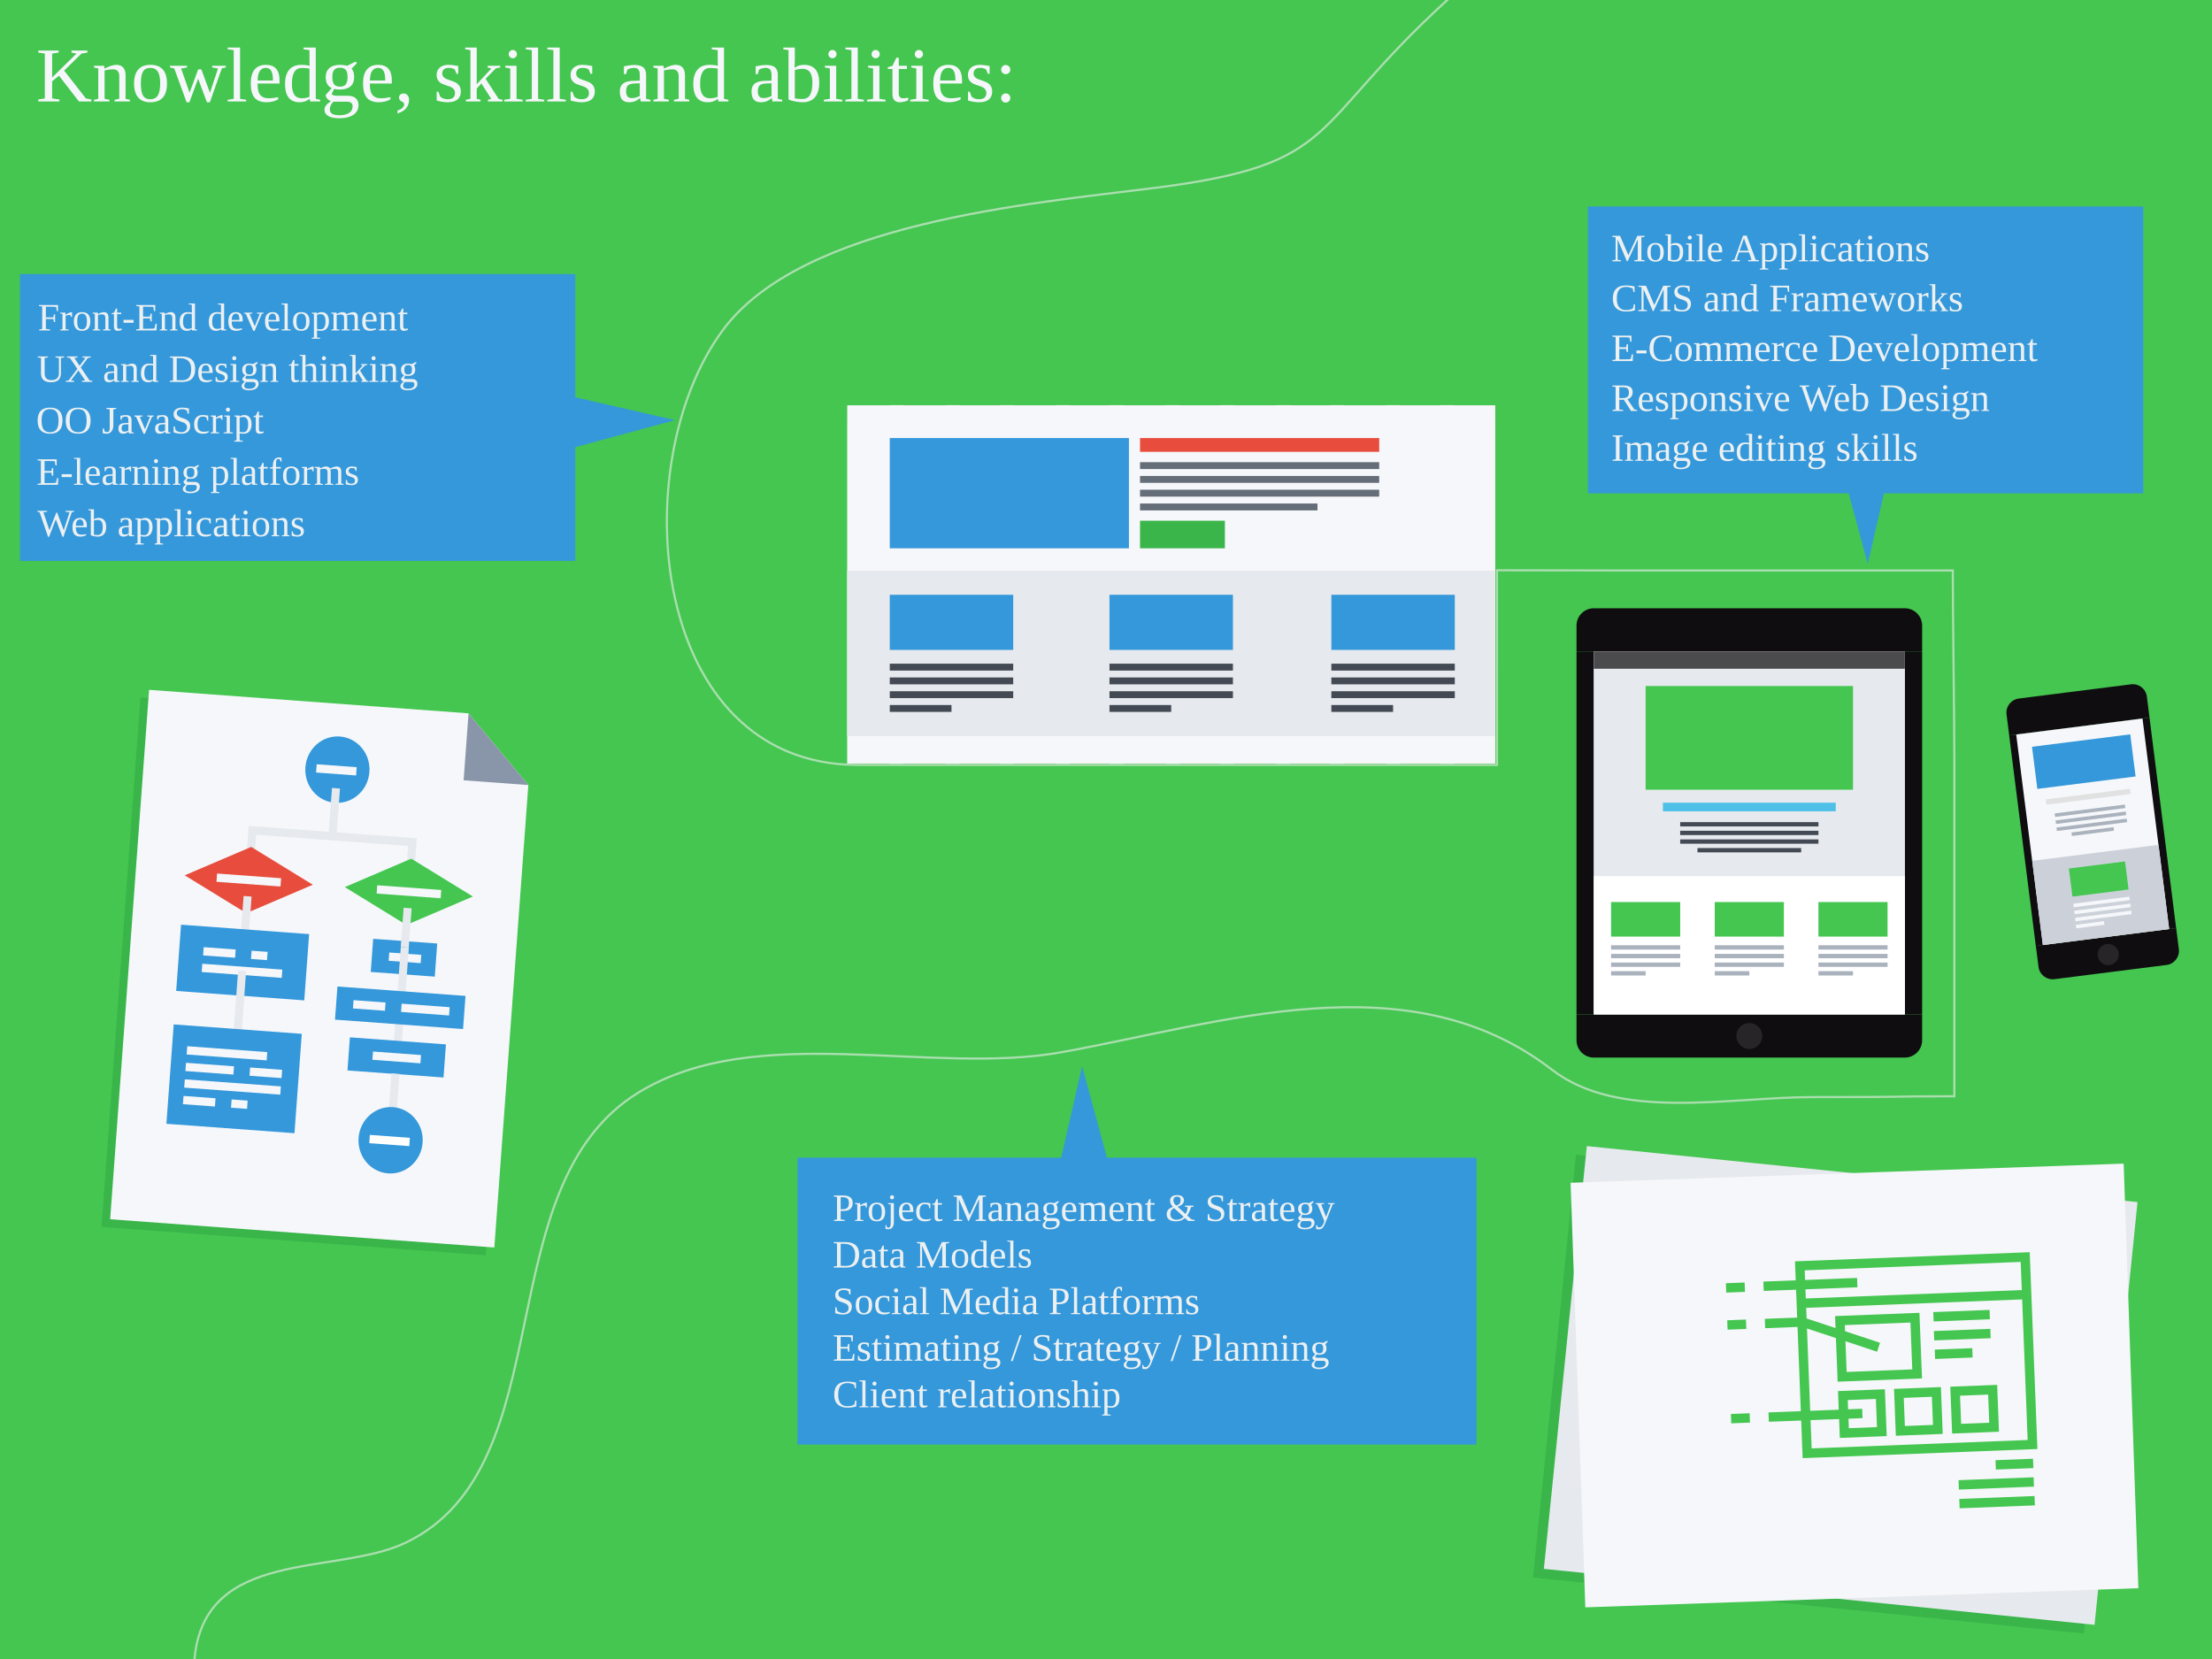
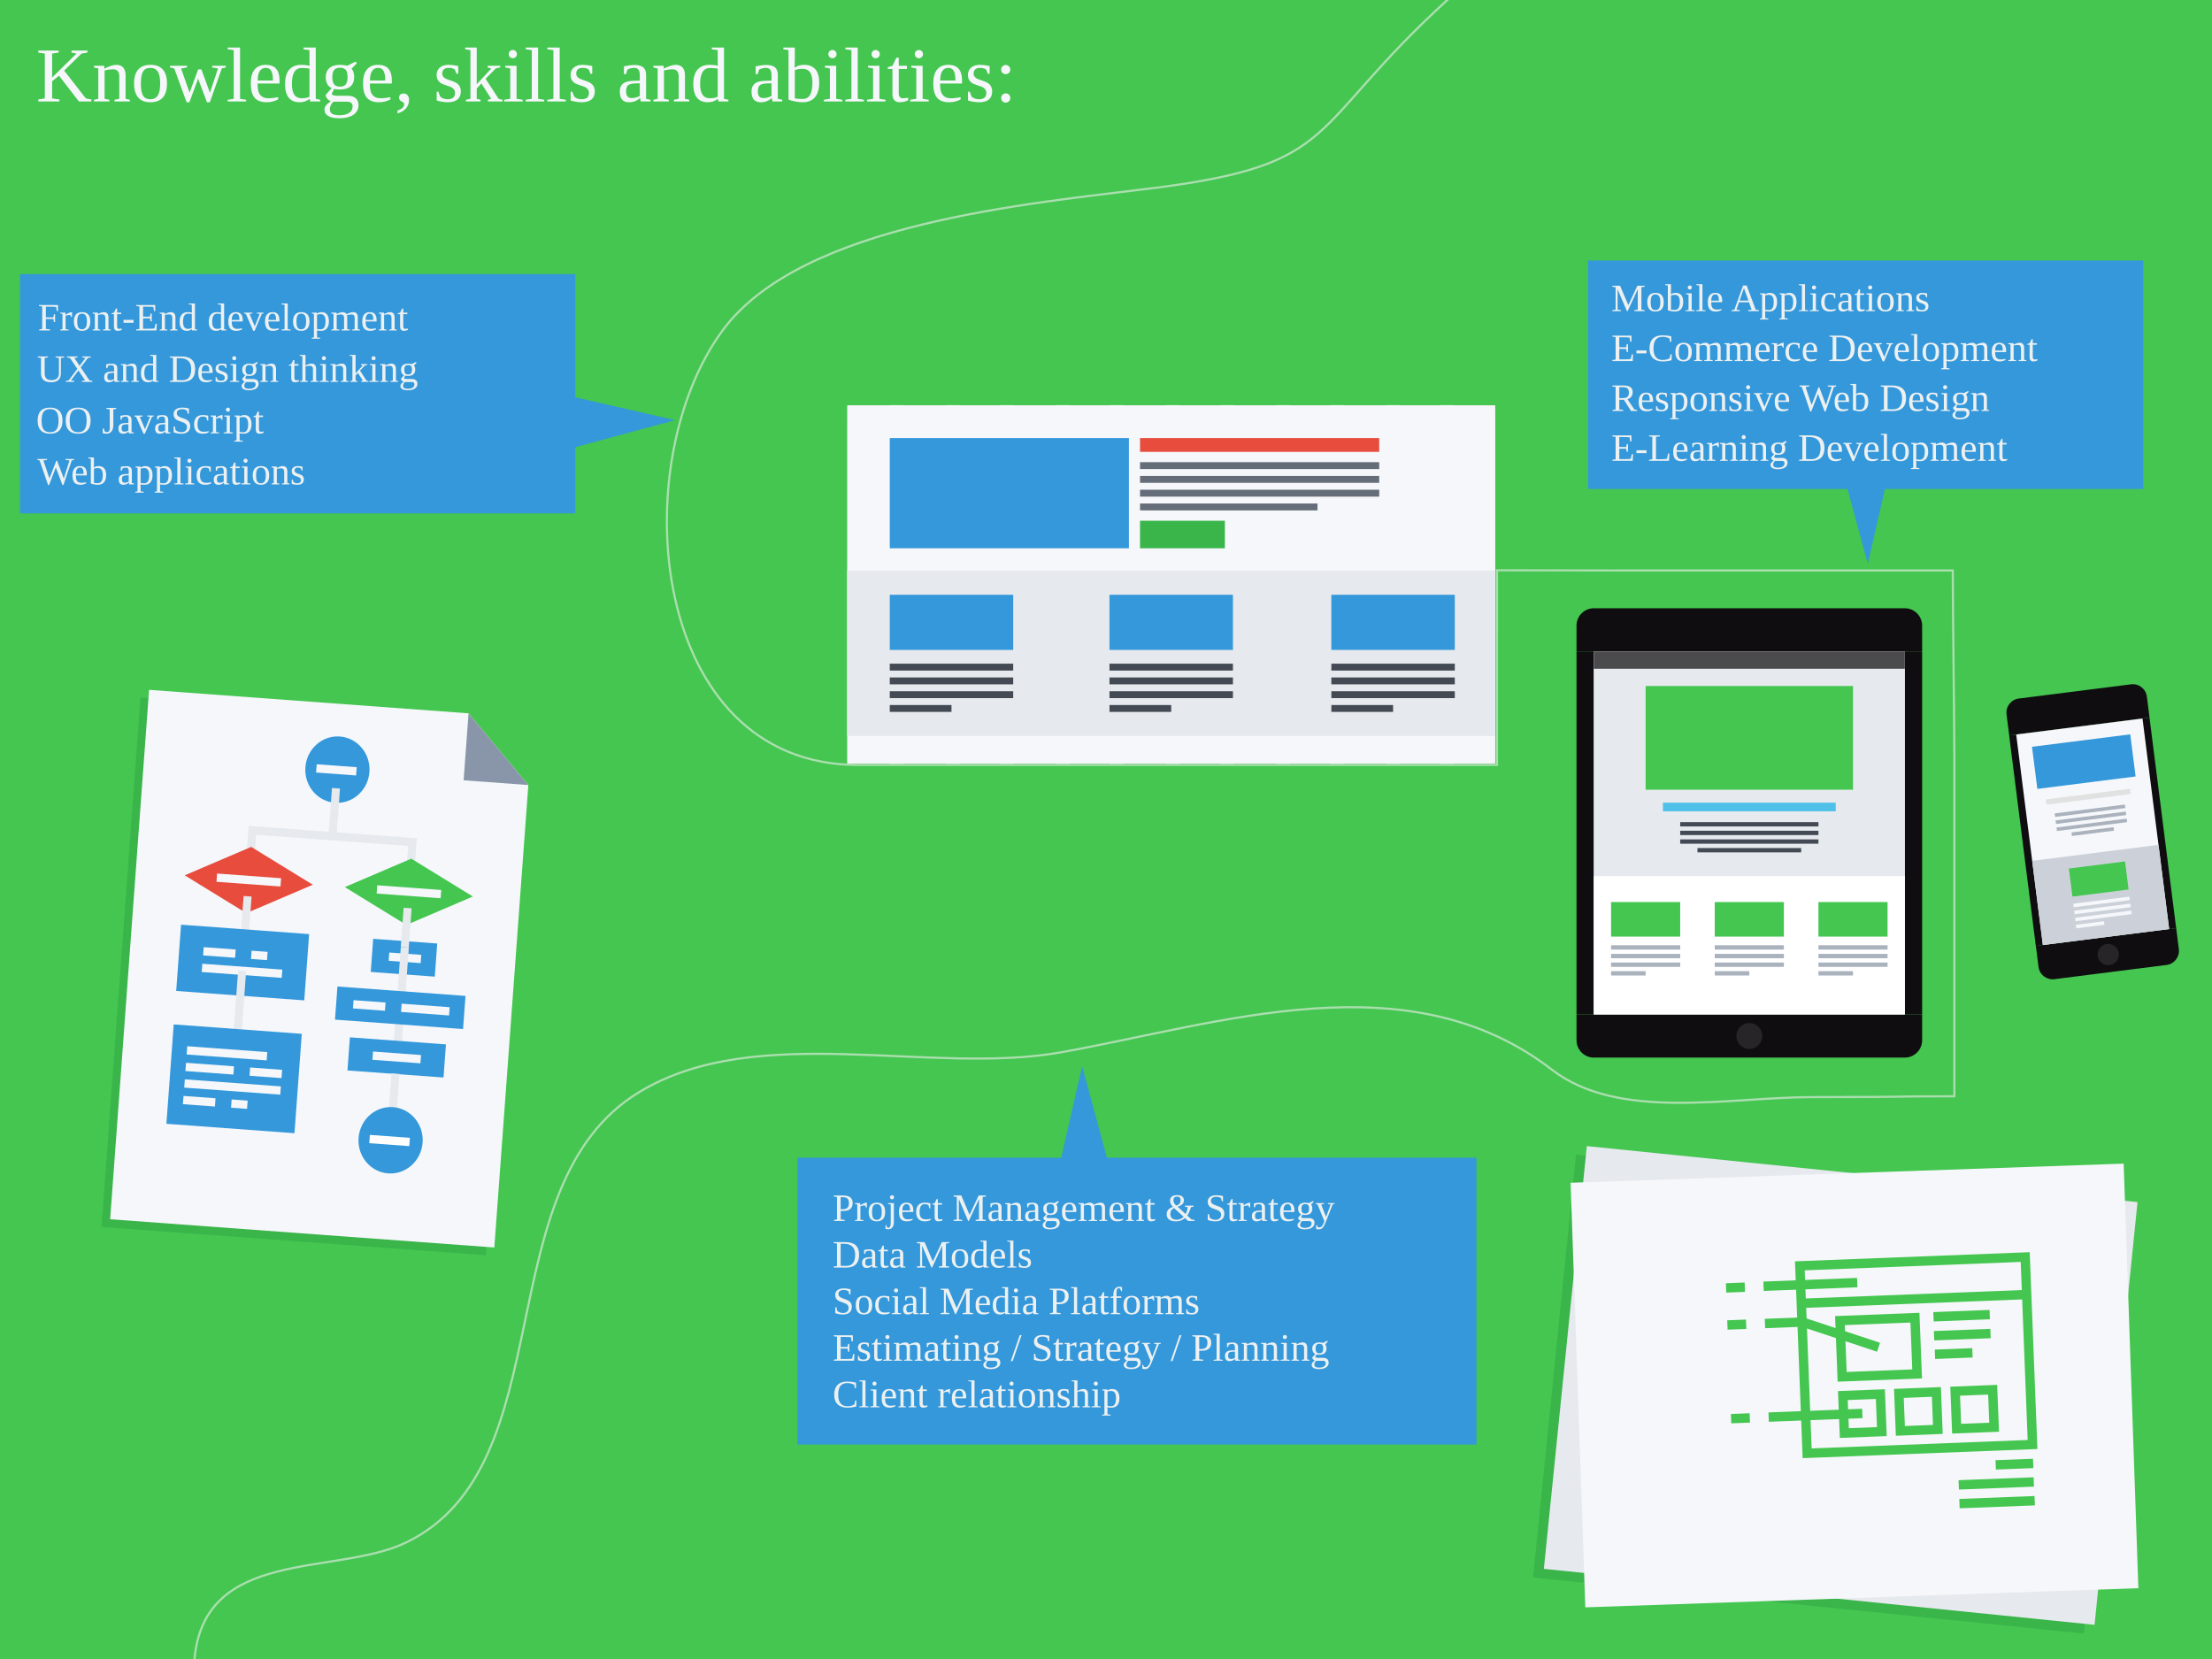
<svg xmlns="http://www.w3.org/2000/svg" version="1.1" id="svg2" x="0px" y="0px" width="1024px" height="768px" viewBox="0 0 1024 768" enable-background="new 0 0 1024 768" xml:space="preserve">
  <g id="bg2_1_">
    <rect x="-3863.5" y="-2291.136" fill="#44C650" width="8736.682" height="5395.95" />
  </g>
  <g id="objects">
    <g id="iphone">
      <path fill="#0F0D10" d="M942.459,437.872l1.232,9.742c0.45,3.569,3.743,6.126,7.315,5.677l51.967-6.58    c3.574-0.454,6.125-3.745,5.678-7.319l-1.233-9.74L942.459,437.872z" />
      <path fill="#0F0D10" d="M995.079,332.209l-1.233-9.744c-0.453-3.573-3.746-6.125-7.315-5.673l-51.972,6.58    c-3.569,0.453-6.125,3.746-5.672,7.318l1.232,9.745L995.079,332.209z" />
      <rect x="935.992" y="335.944" transform="matrix(0.9921 -0.1256 0.1256 0.9921 -40.6926 124.7245)" fill="#0F0D10" width="65.489" height="98.234" />
      <rect x="939.272" y="335.926" transform="matrix(0.9921 -0.1256 0.1256 0.9921 -40.6887 124.7176)" fill="#F5F7FA" width="58.938" height="98.236" />
      <circle fill="#272528" cx="975.967" cy="441.881" r="4.911" />
      <g id="s3">
        <rect id="s3-bg1" x="942.977" y="394.631" transform="matrix(0.9921 -0.1256 0.1256 0.9921 -44.3351 125.429)" fill="#CCD1D9" width="58.939" height="39.295" />
        <g>
          <rect id="i1" x="959.719" y="416.751" transform="matrix(0.9921 -0.1256 0.1256 0.9921 -44.7292 125.4446)" fill="#F5F7FA" width="26.197" height="1.636" />
          <rect id="i2" x="960.608" y="423.157" transform="matrix(0.9921 -0.1256 0.1256 0.9921 -45.5486 125.6823)" fill="#F5F7FA" width="26.197" height="1.639" />
          <rect id="i3" x="960.176" y="419.922" transform="matrix(0.9921 -0.1256 0.1256 0.9921 -45.1428 125.593)" fill="#F5F7FA" width="26.199" height="1.638" />
          <rect id="i4" x="961.014" y="427.251" transform="matrix(0.9921 -0.1257 0.1257 0.9921 -46.1384 125.0322)" fill="#F5F7FA" width="13.097" height="1.64" />
          <rect id="i5" x="958.438" y="400.408" transform="matrix(0.9921 -0.1256 0.1256 0.9921 -43.4081 125.2046)" fill="#44C650" width="26.196" height="13.097" />
        </g>
        <g>
          <rect id="i6" x="951.132" y="374.486" transform="matrix(0.9921 -0.1256 0.1256 0.9921 -39.4769 124.4926)" fill="#AAB2BD" width="32.749" height="1.636" />
          <rect id="i7" x="951.966" y="381.003" transform="matrix(0.9921 -0.1256 0.1256 0.9921 -40.289 124.6489)" fill="#AAB2BD" width="32.749" height="1.638" />
          <rect id="i8" x="951.544" y="377.74" transform="matrix(0.9921 -0.1256 0.1256 0.9921 -39.8807 124.5626)" fill="#AAB2BD" width="32.747" height="1.638" />
          <rect id="i9" x="958.943" y="384.182" transform="matrix(0.9921 -0.1256 0.1256 0.9921 -40.6716 124.6768)" fill="#AAB2BD" width="19.648" height="1.636" />
          <rect id="i10" x="941.713" y="342.736" transform="matrix(0.9921 -0.1256 0.1256 0.9921 -36.6444 123.9578)" fill="#3498DB" width="45.844" height="19.649" />
          <rect id="i11" x="947.036" y="367.581" transform="matrix(0.9921 -0.1256 0.1256 0.9921 -38.6674 124.3367)" fill="#E1E1E2" width="39.296" height="2.456" />
        </g>
      </g>
    </g>
    <g id="ipad">
      <path fill="#0F0D10" d="M889.811,301.583v-12c0-4.4-3.604-8-8-8h-144c-4.397,0-8,3.6-8,8v12H889.811z" />
      <path fill="#0F0D10" d="M729.811,469.584v12c0,4.396,3.603,8,8,8h144c4.396,0,8-3.604,8-8v-12H729.811L729.811,469.584z" />
      <rect x="729.811" y="301.583" fill="#0F0D10" width="160" height="168.001" />
      <rect x="737.811" y="301.583" fill="#C4C3C4" width="144" height="168.001" />
      <circle fill="#272528" cx="809.811" cy="479.584" r="6" />
      <g id="s2">
        <rect x="737.811" y="301.583" fill="#E6E9ED" width="144" height="168.001" />
        <rect id="s2-bg1" x="737.811" y="405.584" fill="#FFFFFF" width="144" height="64" />
        <g>
          <rect id="g1" x="761.811" y="317.583" fill="#44C650" width="96" height="48" />
          <g id="g2g">
            <rect id="g2" x="777.811" y="380.583" fill="#434A54" width="64" height="2" />
            <rect id="g3" x="777.811" y="388.583" fill="#434A54" width="64" height="1.999" />
            <rect id="g4" x="777.811" y="384.583" fill="#434A54" width="64" height="2" />
            <rect id="g5" x="785.811" y="392.582" fill="#434A54" width="48" height="2" />
          </g>
          <rect id="g21" x="769.811" y="371.583" fill="#4FC1E9" width="80" height="4" />
        </g>
        <g>
          <g id="g6g">
            <rect id="g6" x="793.811" y="437.584" fill="#AAB2BD" width="32" height="2" />
            <rect id="g7" x="793.811" y="445.584" fill="#AAB2BD" width="32" height="2" />
            <rect id="g8" x="793.811" y="441.584" fill="#AAB2BD" width="32" height="2" />
            <rect id="g9" x="793.811" y="449.584" fill="#AAB2BD" width="16" height="2" />
          </g>
          <rect id="g10" x="793.811" y="417.584" fill="#44C650" width="32" height="16" />
        </g>
        <g>
          <g id="g11g">
            <rect id="g11" x="745.811" y="449.584" fill="#AAB2BD" width="16" height="2" />
            <rect id="g12" x="745.811" y="441.584" fill="#AAB2BD" width="32" height="2" />
            <rect id="g13" x="745.811" y="445.584" fill="#AAB2BD" width="32" height="2" />
            <rect id="g14" x="745.811" y="437.584" fill="#AAB2BD" width="32" height="2" />
          </g>
          <rect id="g15" x="745.811" y="417.584" fill="#44C650" width="32" height="16" />
        </g>
        <g>
          <rect id="g16" x="841.811" y="437.584" fill="#AAB2BD" width="32" height="2" />
          <rect id="g17" x="841.811" y="445.584" fill="#AAB2BD" width="32" height="2" />
          <rect id="g18" x="841.811" y="441.584" fill="#AAB2BD" width="32" height="2" />
          <rect id="g19" x="841.811" y="449.584" fill="#AAB2BD" width="16" height="2" />
          <rect id="g20" x="841.811" y="417.584" fill="#44C650" width="32" height="16" />
        </g>
        <rect x="737.811" y="301.583" fill="#4B4A4C" width="144" height="8" />
      </g>
    </g>
    <g id="imac">
      <rect id="gridbg" x="392.694" y="187.642" fill="#F5B8B6" width="299.489" height="165.827" />
      <g id="grid">
        <rect id="grid1" x="411.767" y="187.562" fill="#FFFFFF" width="6.386" height="166" />
        <rect id="grid2" x="437.767" y="187.562" fill="#FFFFFF" width="6.386" height="166" />
        <rect id="grid3" x="462.767" y="187.562" fill="#FFFFFF" width="6.386" height="166" />
        <rect id="grid4" x="488.767" y="187.562" fill="#FFFFFF" width="6.386" height="166" />
        <rect id="grid5" x="513.767" y="187.562" fill="#FFFFFF" width="6.386" height="166" />
        <rect id="grid6" x="539.767" y="187.562" fill="#FFFFFF" width="6.386" height="166" />
        <rect id="grid7" x="564.767" y="187.562" fill="#FFFFFF" width="6.386" height="166" />
        <rect id="grid8" x="590.767" y="187.562" fill="#FFFFFF" width="6.386" height="166" />
        <rect id="grid9" x="615.767" y="187.562" fill="#FFFFFF" width="6.386" height="166" />
        <rect id="grid10" x="641.767" y="187.562" fill="#FFFFFF" width="6.386" height="166" />
        <rect id="grid11" x="666.767" y="187.562" fill="#FFFFFF" width="6.386" height="166" />
      </g>
      <path id="bg1" fill="#F5F7FA" d="M692.158,187.642c0.01,0.008,0.02,0.015,0.024,12.771v153.056h-300V200.413    c0.01-12.754,0.021-12.763,0.026-12.771H692.158L692.158,187.642z" />
      <rect id="bg2" x="392.186" y="264.172" fill="#E6E9ED" width="300" height="76.551" />
      <g id="b4">
        <rect id="f22" x="616.326" y="326.372" fill="#434A54" width="28.574" height="3.188" />
        <rect id="f21" x="616.326" y="313.616" fill="#434A54" width="57.145" height="3.187" />
        <rect id="f20" x="616.326" y="319.992" fill="#434A54" width="57.145" height="3.188" />
        <rect id="f19" x="616.326" y="307.236" fill="#434A54" width="57.145" height="3.188" />
      </g>
      <rect id="f18" x="616.326" y="275.346" fill="#3498DB" width="57.145" height="25.513" />
      <g id="b3">
        <rect id="f17" x="513.613" y="307.236" fill="#434A54" width="57.143" height="3.188" />
        <rect id="f16" x="513.613" y="319.992" fill="#434A54" width="57.143" height="3.188" />
        <rect id="f15" x="513.613" y="313.616" fill="#434A54" width="57.143" height="3.187" />
        <rect id="f14" x="513.613" y="326.372" fill="#434A54" width="28.569" height="3.188" />
      </g>
      <rect id="f13" x="513.613" y="275.346" fill="#3498DB" width="57.143" height="25.513" />
      <g id="b2">
        <rect id="f12" x="411.901" y="307.236" fill="#434A54" width="57.14" height="3.188" />
        <rect id="f11" x="411.901" y="319.992" fill="#434A54" width="57.14" height="3.188" />
        <rect id="f10" x="411.901" y="313.616" fill="#434A54" width="57.14" height="3.187" />
        <rect id="f9" x="411.901" y="326.372" fill="#434A54" width="28.566" height="3.188" />
      </g>
      <rect id="f8" x="411.901" y="275.346" fill="#3498DB" width="57.14" height="25.513" />
      <g id="b1">
        <rect id="f6" x="527.758" y="202.791" fill="#E74C3C" width="110.716" height="6.379" />
        <rect id="f5" x="527.758" y="241.062" fill="#39B54A" width="39.279" height="12.756" />
        <rect id="f4" x="527.758" y="213.955" fill="#656D78" width="110.716" height="3.188" />
        <rect id="f3" x="527.758" y="226.711" fill="#656D78" width="110.716" height="3.188" />
        <rect id="f2" x="527.758" y="220.333" fill="#656D78" width="110.716" height="3.188" />
        <rect id="f7" x="527.758" y="233.089" fill="#656D78" width="82.146" height="3.189" />
      </g>
      <rect id="f1" x="411.901" y="202.791" fill="#3498DB" width="110.713" height="51.027" />
    </g>
    <g id="diagramma1">
      <polygon fill="#39B54A" points="240.597,366.983 212.917,333.78 65.026,322.904 47.003,567.986 224.852,581.065   " />
      <polygon fill="#F5F7FA" points="216.906,330.22 69.014,319.344 50.992,564.424 228.841,577.503 244.585,363.422   " />
      <polygon fill="#8996A9" points="214.625,361.22 244.585,363.423 216.906,330.22   " />
      <g id="dg1">
        <ellipse id="d1" transform="matrix(-0.9973 -0.0733 0.0733 -0.9973 285.8531 723.0493)" fill="#3498DB" cx="156.194" cy="356.28" rx="14.859" ry="15.379" />
        <rect id="d2" x="146.444" y="354.475" transform="matrix(0.9973 0.0733 -0.0733 0.9973 26.5415 -10.4559)" fill="#F5F7FA" width="18.573" height="3.843" />
        <rect id="d3" x="152.864" y="364.888" transform="matrix(0.9973 0.0731 -0.0731 0.9973 27.9106 -10.3073)" fill="#E6E9ED" width="3.713" height="22.256" />
      </g>
      <g id="dg2">
        <polygon id="d4" fill="#E6E9ED" points="191.69,405.157 187.985,404.886 188.96,391.616 118.561,386.438 117.856,396.023      114.151,395.753 115.137,382.332 192.949,388.055    " />
        <polygon id="d5" fill="#E74C3C" points="85.516,405.212 116.287,392.057 144.801,409.57 114.031,422.728    " />
        <rect id="d6" x="100.307" y="405.466" transform="matrix(0.9973 0.0734 -0.0734 0.9973 30.2148 -7.3547)" fill="#F5F7FA" width="29.721" height="3.843" />
        <rect id="d7" x="112.09" y="414.874" transform="matrix(0.9973 0.0736 -0.0736 0.9973 31.5159 -7.2367)" fill="#E6E9ED" width="3.715" height="18.259" />
      </g>
      <g id="dg3">
        <rect id="d8" x="82.611" y="430.205" transform="matrix(0.9973 0.0734 -0.0734 0.9973 33.0097 -7.0435)" fill="#3498DB" width="59.444" height="30.755" />
        <rect id="d9" x="94.115" y="439.009" transform="matrix(0.9973 0.0733 -0.0733 0.9973 32.6118 -6.26)" fill="#F5F7FA" width="14.86" height="3.837" />
        <rect id="d10" x="116.348" y="440.362" transform="matrix(0.9973 0.0735 -0.0735 0.9973 32.8103 -7.6241)" fill="#F5F7FA" width="7.432" height="3.843" />
        <rect id="d11" x="93.468" y="447.501" transform="matrix(0.9973 0.0733 -0.0733 0.9973 33.2397 -7.003)" fill="#F5F7FA" width="37.149" height="3.839" />
        <rect id="d12" x="109.064" y="449.378" transform="matrix(0.9973 0.0731 -0.0731 0.9973 34.3124 -6.8613)" fill="#E6E9ED" width="3.715" height="32.195" />
      </g>
      <g id="dg4">
        <rect id="d13" x="78.647" y="476.351" transform="matrix(0.9973 0.0734 -0.0734 0.9973 36.9488 -6.6072)" fill="#3498DB" width="59.446" height="46.124" />
        <rect id="d14" x="85.364" y="501.292" transform="matrix(0.9973 0.0733 -0.0733 0.9973 37.1757 -6.5374)" fill="#F5F7FA" width="44.577" height="3.841" />
        <rect id="d15" x="84.771" y="507.879" transform="matrix(0.9973 0.0733 -0.0733 0.9973 37.6401 -5.3894)" fill="#F5F7FA" width="14.859" height="3.836" />
        <rect id="d16" x="107.075" y="509.236" transform="matrix(0.9973 0.0733 -0.0733 0.9973 37.7761 -6.7474)" fill="#F5F7FA" width="7.432" height="3.839" />
        <rect id="d17" x="85.938" y="492.808" transform="matrix(0.9973 0.0733 -0.0733 0.9973 36.5272 -5.7856)" fill="#F5F7FA" width="22.288" height="3.838" />
        <rect id="d18" x="115.644" y="494.709" transform="matrix(0.9973 0.0733 -0.0733 0.9973 36.7221 -7.6833)" fill="#F5F7FA" width="14.86" height="3.843" />
        <rect id="d19" x="86.494" y="485.684" transform="matrix(0.9973 0.0734 -0.0734 0.9973 36.0716 -6.3965)" fill="#F5F7FA" width="37.149" height="3.838" />
      </g>
      <g id="dg5">
        <polygon id="d20" fill="#44C650" points="159.621,410.661 190.392,397.503 218.906,415.021 188.136,428.177    " />
        <rect id="d21" x="174.448" y="410.907" transform="matrix(0.9973 0.0733 -0.0733 0.9973 30.7724 -12.7668)" fill="#F5F7FA" width="29.721" height="3.844" />
        <rect id="d22" x="172.153" y="435.676" transform="matrix(0.9973 0.0733 -0.0733 0.9973 33.0047 -12.5164)" fill="#3498DB" width="29.721" height="15.377" />
      </g>
      <g id="dg6">
        <rect id="d23" x="186.198" y="420.336" transform="matrix(0.9973 0.0731 -0.0731 0.9973 31.8871 -12.5944)" fill="#E6E9ED" width="3.715" height="18.258" />
        <rect id="d24" x="180.052" y="441.478" transform="matrix(0.9973 0.0733 -0.0733 0.9973 32.9946 -12.5459)" fill="#F5F7FA" width="14.86" height="3.844" />
        <rect id="d25" x="183.698" y="438.505" transform="matrix(0.9973 0.0731 -0.0731 0.9973 34.4076 -12.3192)" fill="#E6E9ED" width="3.715" height="51.085" />
      </g>
      <g id="dg7">
        <rect id="d26" x="155.568" y="458.837" transform="matrix(-0.9973 -0.0733 0.0733 -0.9973 335.8797 945.3737)" fill="#3498DB" width="59.441" height="15.372" />
        <rect id="d27" x="185.765" y="465.447" transform="matrix(0.9973 0.0733 -0.0733 0.9973 34.7901 -13.177)" fill="#F5F7FA" width="22.288" height="3.837" />
        <rect id="d28" x="163.52" y="463.541" transform="matrix(0.9973 0.0733 -0.0733 0.9973 34.5645 -11.2747)" fill="#F5F7FA" width="14.861" height="3.841" />
      </g>
      <g id="dg8">
        <rect id="d29" x="161.361" y="481.833" transform="matrix(0.9973 0.0733 -0.0733 0.9973 36.3775 -12.1452)" fill="#3498DB" width="44.576" height="15.371" />
        <rect id="d30" x="180.516" y="497.013" transform="matrix(0.9973 0.0733 -0.0733 0.9973 37.632 -12.0051)" fill="#E6E9ED" width="3.717" height="19.369" />
        <rect id="d32" x="172.507" y="487.595" transform="matrix(0.9973 0.0733 -0.0733 0.9973 36.3774 -12.1454)" fill="#F5F7FA" width="22.288" height="3.843" />
      </g>
      <g id="dg9">
        <ellipse id="d31" transform="matrix(-0.9973 -0.0733 0.0733 -0.9973 322.449 1067.551)" fill="#3498DB" cx="180.813" cy="527.859" rx="14.862" ry="15.377" />
        <rect id="d33" x="171.066" y="526.056" transform="matrix(0.9973 0.0733 -0.0733 0.9973 39.1799 -11.798)" fill="#FFFFFF" width="18.575" height="3.844" />
      </g>
    </g>
    <g id="appunti">
      <rect x="748.774" y="517.238" transform="matrix(-0.1011 0.9949 -0.9949 -0.1011 1574.825 -132.1896)" fill="#39B54A" width="196.714" height="256.243" />
      <rect x="753.772" y="513.236" transform="matrix(-0.1011 0.9949 -0.9949 -0.1011 1576.346 -141.5686)" fill="#E6E9ED" width="196.714" height="256.243" />
      <rect x="760.162" y="513.292" transform="matrix(0.0346 0.9994 -0.9994 0.0346 1469.792 -238.7897)" fill="#F5F7FA" width="196.668" height="256.185" />
      <g id="ag1">
        <path id="a1" fill="#44C650" d="M943.17,670.787l-108.669,4.229l-3.555-91.109l108.671-4.229L943.17,670.787z M838.668,670.514     l99.992-3.896l-3.215-82.438l-99.99,3.896L838.668,670.514z" />
        <rect id="a2" x="833.853" y="599.179" transform="matrix(0.9992 -0.0389 0.0389 0.9992 -22.7203 34.9196)" fill="#44C650" width="104.366" height="4.336" />
      </g>
      <g id="ag2">
        <path id="a3" fill="#44C650" d="M873.412,664.814l-21.688,0.849l-0.853-21.693l21.693-0.846L873.412,664.814z M855.886,661.152     l13.021-0.513l-0.508-13.018l-13.021,0.506L855.886,661.152z" />
        <path id="a4" fill="#44C650" d="M899.344,663.803l-21.691,0.851l-0.849-21.69l21.688-0.849L899.344,663.803z M881.82,660.141     l13.021-0.508l-0.514-13.021l-13.021,0.511L881.82,660.141z" />
        <path id="a5" fill="#44C650" d="M925.391,662.789l-21.69,0.846l-0.849-21.692l21.693-0.847L925.391,662.789z M907.867,659.127     l13.021-0.508l-0.51-13.021l-13.021,0.506L907.867,659.127z" />
      </g>
      <g id="ag3">
        <path id="a6" fill="#44C650" d="M889.752,638.105l-39.052,1.521l-1.187-30.368l39.051-1.521L889.752,638.105z M854.873,635.119     l30.372-1.188l-0.846-21.688l-30.372,1.186L854.873,635.119z" />
        <rect id="a7" x="895.074" y="606.95" transform="matrix(0.9992 -0.039 0.039 0.9992 -23.05 35.8554)" fill="#44C650" width="26.059" height="4.336" />
        <rect id="a8" x="895.356" y="615.709" transform="matrix(0.9992 -0.0389 0.0389 0.9992 -23.3391 35.7915)" fill="#44C650" width="26.144" height="4.336" />
        <rect id="a9" x="895.775" y="624.464" transform="matrix(0.9992 -0.0389 0.0389 0.9992 -23.6898 35.6553)" fill="#44C650" width="17.374" height="4.337" />
      </g>
      <g id="ag4">
        <rect id="a10" x="906.79" y="684.566" transform="matrix(0.9992 -0.039 0.039 0.9992 -26.0869 36.576)" fill="#44C650" width="34.771" height="4.336" />
        <rect id="a11" x="907.119" y="693.264" transform="matrix(0.9992 -0.0389 0.0389 0.9992 -26.3455 36.4811)" fill="#44C650" width="34.854" height="4.336" />
        <rect id="a18" x="923.892" y="675.648" transform="matrix(0.9992 -0.039 0.039 0.9992 -25.7286 36.8912)" fill="#44C650" width="17.376" height="4.338" />
      </g>
      <g id="ag5">
        <rect id="a12" x="818.776" y="653.031" transform="matrix(0.9992 -0.039 0.039 0.9992 -24.9073 33.2689)" fill="#44C650" width="43.405" height="4.336" />
        <rect id="a13" x="801.327" y="654.366" transform="matrix(0.9993 -0.0387 0.0387 0.9993 -24.8077 31.6755)" fill="#44C650" width="8.679" height="4.335" />
        <rect id="a14" x="816.41" y="592.462" transform="matrix(0.9992 -0.039 0.039 0.9992 -22.5471 33.1298)" fill="#44C650" width="43.406" height="4.335" />
        <rect id="a15" x="799.016" y="593.846" transform="matrix(0.9993 -0.0386 0.0386 0.9993 -22.4109 31.4587)" fill="#44C650" width="8.676" height="4.339" />
        <rect id="a16" x="799.722" y="611.031" transform="matrix(0.9992 -0.0388 0.0388 0.9992 -23.2072 31.6884)" fill="#44C650" width="8.675" height="4.342" />
        <polygon id="a17" fill="#44C650" points="868.953,625.743 834.108,614.202 817.146,614.862 816.979,610.524 834.725,609.833      870.318,621.619    " />
      </g>
    </g>
    <g id="appunti2">
      <rect x="1187.49" y="364.045" transform="matrix(0.9548 -0.2971 0.2971 0.9548 -79.371 391.0398)" fill="#363532" width="118.512" height="185.175" />
      <circle fill="#363532" cx="1280.236" cy="364.723" r="14.821" />
      <circle fill="#363532" cx="1326.47" cy="513.312" r="14.821" />
      <rect x="1303.064" y="358.957" transform="matrix(-0.9548 0.2972 -0.2972 -0.9548 2691.532 464.2339)" fill="#363532" width="14.818" height="155.562" />
      <circle fill="#363532" cx="1215.461" cy="555.613" r="7.411" />
      <circle fill="#363532" cx="1164.824" cy="392.873" r="7.41" />
      <rect x="1182.564" y="388.3" transform="matrix(0.9548 -0.2972 0.2972 0.9548 -86.8324 375.9164)" fill="#363532" width="20.374" height="170.397" />
      <rect x="1186.94" y="362.259" transform="matrix(0.9548 -0.2971 0.2971 0.9548 -78.8652 390.7958)" fill="#FFFFFF" width="118.512" height="185.174" />
      <circle fill="#FFFFFF" cx="1279.686" cy="362.955" r="14.821" />
      <circle fill="#FFFFFF" cx="1325.919" cy="511.542" r="14.82" />
      <rect x="1302.378" y="357.234" transform="matrix(-0.9548 0.2972 -0.2972 -0.9548 2689.683 461.1438)" fill="#FFFFFF" width="14.818" height="155.592" />
      <circle fill="#FFFFFF" cx="1215.461" cy="555.613" r="5.558" />
      <circle fill="#FFFFFF" cx="1164.273" cy="391.104" r="7.41" />
      <rect x="1184.146" y="386.181" transform="matrix(0.9548 -0.2971 0.2971 0.9548 -86.4314 375.9024)" fill="#FFFFFF" width="18.515" height="172.212" />
      <path fill="#434A54" d="M1274.73,347.035l-113.209,35.226c-3.907,1.215-6.1,5.368-4.875,9.276l50.639,162.74    c1.215,3.896,5.369,6.089,9.275,4.874l113.211-35.229c7.812-2.432,12.181-10.736,9.738-18.555l-46.229-148.588    C1290.854,348.967,1282.548,344.602,1274.73,347.035z" />
      <rect x="1196.775" y="372.764" transform="matrix(0.955 -0.2967 0.2967 0.955 -85.4015 377.3667)" fill="#A0D468" width="7.412" height="194.525" />
      <rect x="1208.341" y="419.327" transform="matrix(-0.9542 0.2992 -0.2992 -0.9542 2551.028 451.7938)" fill="#E6E9ED" width="65.176" height="3.706" />
      <rect x="1212.71" y="433.815" transform="matrix(-0.9542 0.2992 -0.2992 -0.9542 2563.903 478.7873)" fill="#E6E9ED" width="65.177" height="3.708" />
      <rect x="1217.074" y="448.364" transform="matrix(-0.9542 0.2992 -0.2992 -0.9542 2576.787 505.9091)" fill="#E6E9ED" width="65.18" height="3.705" />
      <rect x="1221.445" y="462.88" transform="matrix(-0.9542 0.2992 -0.2992 -0.9542 2589.668 532.9885)" fill="#E6E9ED" width="65.177" height="3.705" />
    </g>
    <g id="coffee">
      <circle fill="#39B54A" cx="1122.833" cy="276.583" r="50.582" />
      <circle fill="#E6E9ED" cx="1127.833" cy="274.583" r="50.582" />
      <path fill="#3498DB" d="M1127.834,232.883c23.03,0,41.7,18.67,41.7,41.7s-18.67,41.7-41.7,41.7    c-10.371,0-19.858-3.786-27.153-10.052c-8.9-7.647-14.547-18.989-14.547-31.648    C1086.134,251.553,1104.804,232.883,1127.834,232.883z" />
      <path id="linecover2" fill="#E6E9ED" d="M1127.834,231.883c23.583,0,42.7,19.118,42.7,42.7s-19.117,42.7-42.7,42.7    c-10.62,0-20.335-3.877-27.805-10.293c-9.118-7.831-14.896-19.444-14.896-32.407C1085.134,251,1104.251,231.883,1127.834,231.883z    " />
      <ellipse transform="matrix(0.993 0.1184 -0.1184 0.993 44.1305 -129.7325)" fill="#D8D8DA" cx="1113.979" cy="306.564" rx="11.564" ry="7.709" />
      <polygon fill="#CCD1D9" points="1064.655,296.808 1105.483,303.748 1105.058,307.324 1063.743,304.462   " />
      <ellipse transform="matrix(0.993 0.1184 -0.1184 0.993 44.1365 -129.7336)" fill="#AAB2BD" cx="1113.863" cy="306.572" rx="9.637" ry="6.424" />
      <path fill="#FFFFFF" d="M1100.552,231.726l9.692,12.484c1.604,2.068,1.229,5.048-0.838,6.654c-2.063,1.607-5.047,1.232-6.65-0.836    l-9.693-12.484c-1.604-2.068-1.229-5.047,0.84-6.654C1095.966,229.283,1098.944,229.657,1100.552,231.726z" />
      <circle fill="#FFFFFF" cx="1127.833" cy="274.583" r="34.776" />
      <circle fill="#E6E7E8" cx="1127.833" cy="274.583" r="31.298" />
      <circle fill="#49433C" cx="1127.833" cy="274.583" r="29.559" />
      <path fill="#363532" d="M1106.61,291.066c9.088,11.702,26.004,13.828,37.707,4.739c0.688-0.535,0.812-1.528,0.274-2.218    c-0.537-0.689-1.524-0.814-2.222-0.278c-0.278,0.218-0.565,0.428-0.856,0.632c-0.074,0.056-0.151,0.111-0.231,0.166    c-0.271,0.188-0.549,0.372-0.83,0.549c-0.09,0.057-0.188,0.11-0.271,0.167c-0.189,0.119-0.396,0.235-0.59,0.347    c-0.133,0.075-0.266,0.15-0.396,0.222c-0.229,0.125-0.455,0.244-0.688,0.36c-0.185,0.09-0.354,0.176-0.539,0.261    c-0.14,0.064-0.271,0.127-0.403,0.188c-0.168,0.076-0.338,0.151-0.508,0.223c-0.242,0.103-0.49,0.203-0.738,0.298    c-0.162,0.062-0.324,0.12-0.486,0.178c-0.15,0.056-0.312,0.111-0.475,0.164c-0.146,0.05-0.297,0.1-0.445,0.147    c-0.28,0.088-0.562,0.171-0.854,0.249c-0.104,0.029-0.207,0.054-0.312,0.081c-0.25,0.064-0.5,0.124-0.754,0.18    c-0.08,0.018-0.16,0.036-0.237,0.054c-0.343,0.072-0.687,0.137-1.021,0.194c-0.021,0.002-0.039,0.006-0.062,0.008    c-0.189,0.033-0.396,0.065-0.598,0.092c-0.146,0.021-0.302,0.037-0.451,0.054c-0.021,0.003-0.051,0.007-0.076,0.009    c-0.742,0.085-1.49,0.134-2.229,0.147c-0.014,0-0.021,0-0.023,0c-0.734,0.013-1.475-0.009-2.207-0.064    c-0.043-0.003-0.086-0.007-0.129-0.011c-0.34-0.028-0.68-0.061-1.018-0.103c-0.021-0.002-0.039-0.004-0.062-0.006    c-0.312-0.042-0.637-0.09-0.95-0.143c-0.134-0.022-0.265-0.046-0.394-0.07c-0.176-0.034-0.354-0.068-0.531-0.105    c-0.645-0.134-1.282-0.297-1.918-0.484c-0.008-0.002-0.016-0.005-0.021-0.007c-3.418-1.023-6.596-2.808-9.25-5.243    c-0.021-0.015-0.032-0.03-0.055-0.044c-0.146-0.14-0.302-0.282-0.44-0.425c-0.121-0.118-0.242-0.238-0.361-0.358    c-0.121-0.124-0.242-0.246-0.357-0.373c-0.197-0.215-0.396-0.435-0.602-0.659c-0.064-0.078-0.135-0.157-0.205-0.237    c-0.229-0.268-0.451-0.54-0.67-0.819c-0.217-0.28-0.426-0.565-0.627-0.853c-0.062-0.085-0.121-0.171-0.181-0.256    c-0.168-0.245-0.332-0.492-0.489-0.741c-0.095-0.147-0.188-0.295-0.271-0.442c-0.087-0.146-0.175-0.291-0.261-0.438    c-0.102-0.179-0.201-0.358-0.301-0.539c-0.01-0.019-0.021-0.04-0.031-0.06c-1.698-3.179-2.645-6.695-2.789-10.259    c0-0.009-0.002-0.017-0.002-0.025c-0.021-0.66-0.021-1.319,0.009-1.978c0.015-0.181,0.021-0.359,0.026-0.541    c0.01-0.132,0.021-0.263,0.029-0.394c0.021-0.32,0.057-0.641,0.098-0.96c0.002-0.02,0.009-0.039,0.011-0.058    c0.041-0.338,0.101-0.675,0.147-1.011c0.008-0.043,0.018-0.086,0.021-0.129c0.133-0.723,0.289-1.441,0.48-2.154    c0.002-0.007,0.006-0.015,0.008-0.022c0.197-0.717,0.434-1.428,0.695-2.13c0.01-0.024,0.02-0.047,0.025-0.071    c0.057-0.142,0.104-0.283,0.16-0.424c0.076-0.187,0.156-0.372,0.234-0.556c0.01-0.017,0.021-0.035,0.021-0.052    c0.144-0.32,0.286-0.636,0.438-0.948c0.035-0.074,0.074-0.146,0.109-0.22c0.112-0.229,0.231-0.458,0.354-0.684    c0.057-0.095,0.104-0.19,0.156-0.285c0.146-0.258,0.297-0.514,0.453-0.766c0.08-0.133,0.168-0.265,0.252-0.397    c0.092-0.14,0.187-0.28,0.271-0.418c0.102-0.143,0.189-0.286,0.291-0.428c0.15-0.217,0.312-0.432,0.479-0.644    c0.105-0.146,0.228-0.291,0.34-0.435c0.097-0.117,0.188-0.233,0.281-0.348c0.131-0.153,0.258-0.307,0.389-0.458    c0.17-0.194,0.345-0.386,0.521-0.576c0.104-0.11,0.207-0.219,0.312-0.329c0.16-0.163,0.318-0.324,0.479-0.483    c0.074-0.076,0.146-0.152,0.229-0.225c0.24-0.229,0.486-0.45,0.736-0.669c0.067-0.062,0.146-0.125,0.221-0.188    c0.271-0.23,0.544-0.458,0.824-0.676c0.688-0.536,0.812-1.528,0.272-2.218c-0.535-0.688-1.522-0.812-2.217-0.279    C1099.646,262.45,1097.521,279.365,1106.61,291.066z" />
      <path fill="#363532" d="M1116.561,251.887c0.342,0.803,1.271,1.182,2.066,0.842c0.216-0.089,0.429-0.171,0.643-0.253    c0.03-0.013,0.062-0.025,0.098-0.038c0.002-0.001,0.004-0.002,0.006-0.002c0.199-0.076,0.396-0.148,0.604-0.219    c0.01-0.001,0.015-0.004,0.021-0.006c0.055-0.018,0.104-0.036,0.155-0.055c0.005,0,0.009-0.002,0.013-0.003    c0.209-0.073,0.422-0.142,0.635-0.208c0.006-0.002,0.013-0.003,0.018-0.005c0.018-0.003,0.023-0.008,0.041-0.012    c0.016-0.003,0.021-0.007,0.036-0.011c0.444-0.138,0.897-0.258,1.354-0.369c0.051-0.012,0.104-0.026,0.151-0.039    c0.438-0.104,0.883-0.193,1.324-0.271c0.104-0.021,0.213-0.037,0.313-0.055c-0.062,0.01-0.123,0.018-0.188,0.029    c0.062-0.011,0.125-0.019,0.188-0.029c-0.002,0-0.004,0-0.006,0c0.146-0.023,0.286-0.044,0.435-0.065    c-0.009,0.001-0.015,0.001-0.019,0.001c0.051-0.007,0.104-0.016,0.15-0.023c0.002,0,0.002,0,0.005,0    c-0.048,0.006-0.099,0.016-0.146,0.021c0.062-0.009,0.125-0.016,0.188-0.025c0.562-0.059,1.091,0.182,1.416,0.601    c0.166,0.212,0.273,0.47,0.314,0.755c0.113,0.859-0.479,1.651-1.342,1.777c-0.002,0-0.002,0.001-0.005,0.001    c-0.005,0-0.011,0.002-0.013,0.002c-1.321,0.181-2.623,0.493-3.879,0.924c-0.004,0.002-0.009,0.002-0.015,0.005    c-0.021,0.006-0.037,0.013-0.062,0.019c-0.005,0.002-0.009,0.004-0.016,0.005c-0.418,0.146-0.829,0.305-1.237,0.476    c-0.781,0.35-1.146,1.262-0.812,2.056c0.336,0.797,1.252,1.174,2.051,0.849c2.16-0.917,4.479-1.382,6.854-1.365    c0.062,0,0.125,0,0.188,0c0.162,0.003,0.322,0.01,0.485,0.017c0.104,0.005,0.2,0.009,0.308,0.016    c0.149,0.009,0.302,0.021,0.453,0.033c0.104,0.011,0.213,0.021,0.316,0.033c0.104,0.012,0.221,0.019,0.323,0.033    c0.021,0.001,0.026,0.008,0.043,0.009c0.021,0.003,0.041,0.01,0.062,0.014c0.387,0.076,0.721,0.282,0.943,0.575    c0.246,0.32,0.375,0.734,0.315,1.167c-0.104,0.866-0.896,1.479-1.768,1.371c-2.487-0.312-4.959,0.027-7.218,0.965l-0.099,0.047    c-0.793,0.345-1.164,1.264-0.826,2.062c0.338,0.802,1.27,1.182,2.067,0.842c4.604-1.942,9.966-0.539,13.031,3.412    c3.066,3.951,3.104,9.49,0.079,13.472c-0.524,0.695-0.394,1.688,0.305,2.214c0.688,0.525,1.675,0.393,2.202-0.29l0.18-0.227    c1.402-1.922,2.312-4.181,2.608-6.607c0.107-0.866,0.896-1.48,1.771-1.372c0.438,0.055,0.806,0.28,1.054,0.6    c0.229,0.292,0.348,0.666,0.319,1.06c-0.002,0.021,0,0.041-0.002,0.062c0,0.015,0.002,0.029,0,0.044    c-0.019,0.11-0.032,0.217-0.054,0.326c-0.016,0.105-0.024,0.211-0.047,0.316c-0.021,0.15-0.053,0.299-0.078,0.449    c-0.021,0.101-0.037,0.201-0.062,0.301c-0.032,0.159-0.064,0.317-0.104,0.475c-0.016,0.061-0.026,0.12-0.045,0.181    c-0.567,2.303-1.598,4.44-3.021,6.307c-0.521,0.695-0.375,1.675,0.312,2.197c0.688,0.522,1.659,0.393,2.191-0.282    c0.27-0.351,0.521-0.711,0.77-1.08c0.002-0.004,0.008-0.008,0.013-0.013c0.015-0.017,0.021-0.034,0.03-0.053    c0.002-0.002,0.006-0.007,0.011-0.01c0.729-1.11,1.354-2.291,1.854-3.529c0-0.003,0.003-0.006,0.005-0.008    c0-0.002,0.002-0.003,0.002-0.004c0.334-0.8,1.248-1.183,2.056-0.856c0.271,0.108,0.485,0.281,0.648,0.493    c0.325,0.42,0.434,0.993,0.229,1.523c-0.021,0.051-0.038,0.102-0.062,0.153c-0.08,0.194-0.164,0.387-0.25,0.579    c-0.041,0.093-0.08,0.185-0.123,0.276c-0.092,0.198-0.188,0.393-0.281,0.587c-0.036,0.082-0.075,0.165-0.116,0.247    c-0.109,0.216-0.229,0.429-0.347,0.641c-0.026,0.059-0.062,0.119-0.095,0.176c-0.146,0.264-0.301,0.525-0.457,0.783    c-0.012,0.017-0.021,0.033-0.027,0.05c-0.005,0.005-0.007,0.011-0.012,0.017c-0.123,0.2-0.25,0.398-0.379,0.595    c-0.025,0.042-0.062,0.084-0.084,0.127c-0.004,0.005-0.008,0.01-0.012,0.015c-0.072,0.11-0.146,0.218-0.229,0.327    c-0.049,0.071-0.098,0.144-0.146,0.214c-0.021,0.023-0.035,0.047-0.054,0.07c-0.14,0.19-0.271,0.38-0.409,0.567    c-0.525,0.695-0.396,1.688,0.303,2.214c0.692,0.528,1.688,0.392,2.217-0.303c7.339-9.67,7.264-23.124-0.188-32.719    c-7.451-9.594-20.474-13-31.649-8.282C1116.599,250.156,1116.222,251.083,1116.561,251.887z M1149.479,284.252    c-0.031,0.078-0.066,0.156-0.104,0.233C1149.409,284.408,1149.442,284.33,1149.479,284.252z M1149.069,285.119    c-0.035,0.067-0.064,0.136-0.104,0.203C1149.003,285.255,1149.034,285.186,1149.069,285.119z M1148.605,286.004    c-0.022,0.045-0.051,0.092-0.073,0.138C1148.561,286.096,1148.583,286.049,1148.605,286.004z M1149.747,283.624    c0.021-0.044,0.035-0.09,0.058-0.135c-0.005,0.012-0.009,0.021-0.015,0.037C1149.774,283.559,1149.761,283.591,1149.747,283.624z" />
      <path fill="#363532" d="M1146.708,288.932c0.006-0.009,0.017-0.015,0.021-0.023c0.138-0.176,0.265-0.354,0.394-0.535    C1146.983,288.562,1146.847,288.748,1146.708,288.932z" />
    </g>
  </g>
  <g id="tblock1">
-     <path fill="#3498DB" d="M9.253,126.877h257.071v132.785H9.253V126.877z" />
+     <path fill="#3498DB" d="M9.253 126.877h257.071v110.785h-257.071v-132.785z" />
    <path fill="#3498DB" d="M312.5,194.5l-48,13v-24L312.5,194.5z" />
    <g>
      <g>
-         <text transform="matrix(1 0 0 1 17.2954 248.2461)" fill="#ECF0F1" font-weight="300" font-size="18">Web applications</text>
-         <text transform="matrix(1 0 0 1 67.7349 248.2461)" fill="#ECF0F1" font-family="'ArialHebrew-Light'" font-size="21"> </text>
+         <text transform="matrix(1 0 0 1 17.2954 224.2461)" fill="#ECF0F1" font-weight="300" font-size="18">Web applications</text>
      </g>
      <text transform="matrix(1 0 0 1 16.6812 200.6123)" fill="#ECF0F1" font-weight="300" font-size="18">OO JavaScript</text>
      <g>
        <text transform="matrix(1 0 0 1 17.0908 176.7949)" fill="#ECF0F1" font-weight="300" font-size="18">UX and Design thinking</text>
-         <text transform="matrix(1 0 0 1 17.5 152.9785)" fill="#ECF0F1" font-weight="300" font-size="18">Front-End development </text>
+         <text transform="matrix(1 0 0 1 17.5 152.9785)" fill="#ECF0F1" font-weight="300" font-size="18">Front-End development</text>
        <text transform="matrix(1 0 0 1 53.0781 176.9785)" fill="#ECF0F1" font-family="'ArialHebrew-Light'" font-size="21"> </text>
        <text transform="matrix(1 0 0 1 92.5332 176.9785)" fill="#ECF0F1" font-family="'ArialHebrew-Light'" font-size="21"> </text>
        <text transform="matrix(1 0 0 1 159.4971 176.9785)" fill="#ECF0F1" font-family="'ArialHebrew-Light'" font-size="21"> </text>
      </g>
-       <g>
-         <text transform="matrix(1 0 0 1 16.8857 224.4287)" fill="#ECF0F1" font-weight="300" font-size="18">E-learning platforms</text>
-         <text transform="matrix(1 0 0 1 117.1089 224.4893)" fill="#ECF0F1" font-family="'ArialHebrew-Light'" font-size="21"> </text>
-       </g>
    </g>
  </g>
  <g id="tblock2">
-     <path fill="#3498DB" d="M735.113,95.586h257.067v132.785H735.113V95.586z" />
+     <path fill="#3498DB" d="M735.113 120.586h257.067v105.785h-257.067v-132.785z" />
    <path fill="#3498DB" d="M864.648,261.001l-13-48h24L864.648,261.001z" />
-     <text transform="matrix(1 0 0 1 745.8848 120.9629)" fill="#ECF0F1" font-weight="300" font-size="18">Mobile Applications</text>
+     <text transform="matrix(1 0 0 1 745.8848 144.054)" fill="#ECF0F1" font-weight="300" font-size="18">Mobile Applications</text>
    <text transform="matrix(1 0 0 1 745.8848 190.2339)" fill="#ECF0F1" font-weight="300" font-size="18">Responsive Web Design</text>
-     <text transform="matrix(1 0 0 1 745.8848 144.0537)" fill="#ECF0F1" font-weight="300" font-size="18">CMS and Frameworks</text>
-     <text transform="matrix(1 0 0 1 745.8848 213.3247)" fill="#ECF0F1" font-weight="300" font-size="18">Image editing skills</text>
+     <text transform="matrix(1 0 0 1 745.8848 213.3247)" fill="#ECF0F1" font-weight="300" font-size="18">E-Learning Development</text>
    <text transform="matrix(1 0 0 1 745.8848 167.144)" fill="#ECF0F1" font-weight="300" font-size="18">E-Commerce Development</text>
  </g>
  <g id="tblock3">
    <path fill="#3498DB" d="M369.194,535.938H683.5v132.785H369.194V535.938z" />
    <path fill="#3498DB" d="M500.959,493.594l13,48h-24L500.959,493.594z" />
    <g>
      <g>
        <text transform="matrix(1 0 0 1 385.4409 565.2188)" fill="#ECF0F1" font-weight="300" font-size="18">Project Management &amp; Strategy</text>
        <text transform="matrix(1 0 0 1 447.8232 560.6143)" fill="#ECF0F1" font-family="'ArialHebrew-Light'" font-size="21"> </text>
        <text transform="matrix(1 0 0 1 571.3408 560.6143)" fill="#ECF0F1" font-family="'ArialHebrew-Light'" font-size="21"> </text>
        <text transform="matrix(1 0 0 1 589.8799 560.6143)" fill="#ECF0F1" font-weight="300" font-size="18"> </text>
      </g>
      <g>
        <text transform="matrix(1 0 0 1 457.7783 584.3701)" fill="#ECF0F1" font-family="'ArialHebrew-Light'" font-size="21"> </text>
        <text transform="matrix(1 0 0 1 476.3174 584.3701)" fill="#ECF0F1" font-family="'ArialHebrew-Light'" font-size="21"> </text>
        <text transform="matrix(1 0 0 1 539.46 584.3701)" fill="#ECF0F1" font-family="'ArialHebrew-Light'" font-size="21"> </text>
      </g>
      <g>
        <text transform="matrix(1 0 0 1 385.4409 586.7852)" fill="#ECF0F1" font-weight="300" font-size="18">Data Models</text>
        <text transform="matrix(1 0 0 1 427.4541 608.126)" fill="#ECF0F1" font-family="'ArialHebrew-Light'" font-size="21"> </text>
      </g>
      <g>
        <text transform="matrix(1 0 0 1 385.4409 608.3516)" fill="#ECF0F1" font-weight="300" font-size="18">Social Media Platforms</text>
        <text transform="matrix(1 0 0 1 385.4409 629.9189)" fill="#ECF0F1" font-weight="300" font-size="18">Estimating / Strategy / Planning</text>
        <text transform="matrix(1 0 0 1 385.4409 651.4854)" fill="#ECF0F1" font-weight="300" font-size="18">Client relationship</text>
        <text transform="matrix(1 0 0 1 437.5547 631.8818)" fill="#ECF0F1" font-family="'ArialHebrew-Light'" font-size="21"> </text>
        <text transform="matrix(1 0 0 1 497.6738 631.8818)" fill="#ECF0F1" font-family="'ArialHebrew-Light'" font-size="21"> </text>
      </g>
    </g>
  </g>
  <text id="title" transform="matrix(1 0 0 1 16.6812 46.9805)" fill="#F5F7FA" font-weight="100" font-size="36">Knowledge, skills and abilities:</text>
  <path id="wire2" opacity="0.6" fill="none" stroke="#EFEFEF" stroke-miterlimit="10" enable-background="new    " d="M671.234-1.156  L670,0c-65.504,59.78-48.729,76.03-135.857,87.044c-56.793,7.18-162.955,16.03-199.643,65.934  c-46,62.57-33.588,201.134,62.631,201.134c91.125,0,204.743,0,295.869,0c0-22.613,0.01-60.918,0.01-90.113  c31.948,0,29.193,0.1,64.254,0.1c46.064,0,100.672,0,146.736,0c0,18.9,0.727,70.283,0.727,87.275c0,38.25,0,117.876,0,156.125  c-36.727,0-11.759,0.377-65.668,0.377c-38.819,0-89.562,11.265-120.625-12.685c-66.51-51.279-152.852-21.468-226.998-8.088  c-60.755,10.964-140.931-14.668-195.547,18.471c-71.498,43.378-34.157,173.148-108.044,208.565  c-32.333,15.5-93.484,2.073-97.844,54.308" />
</svg>
